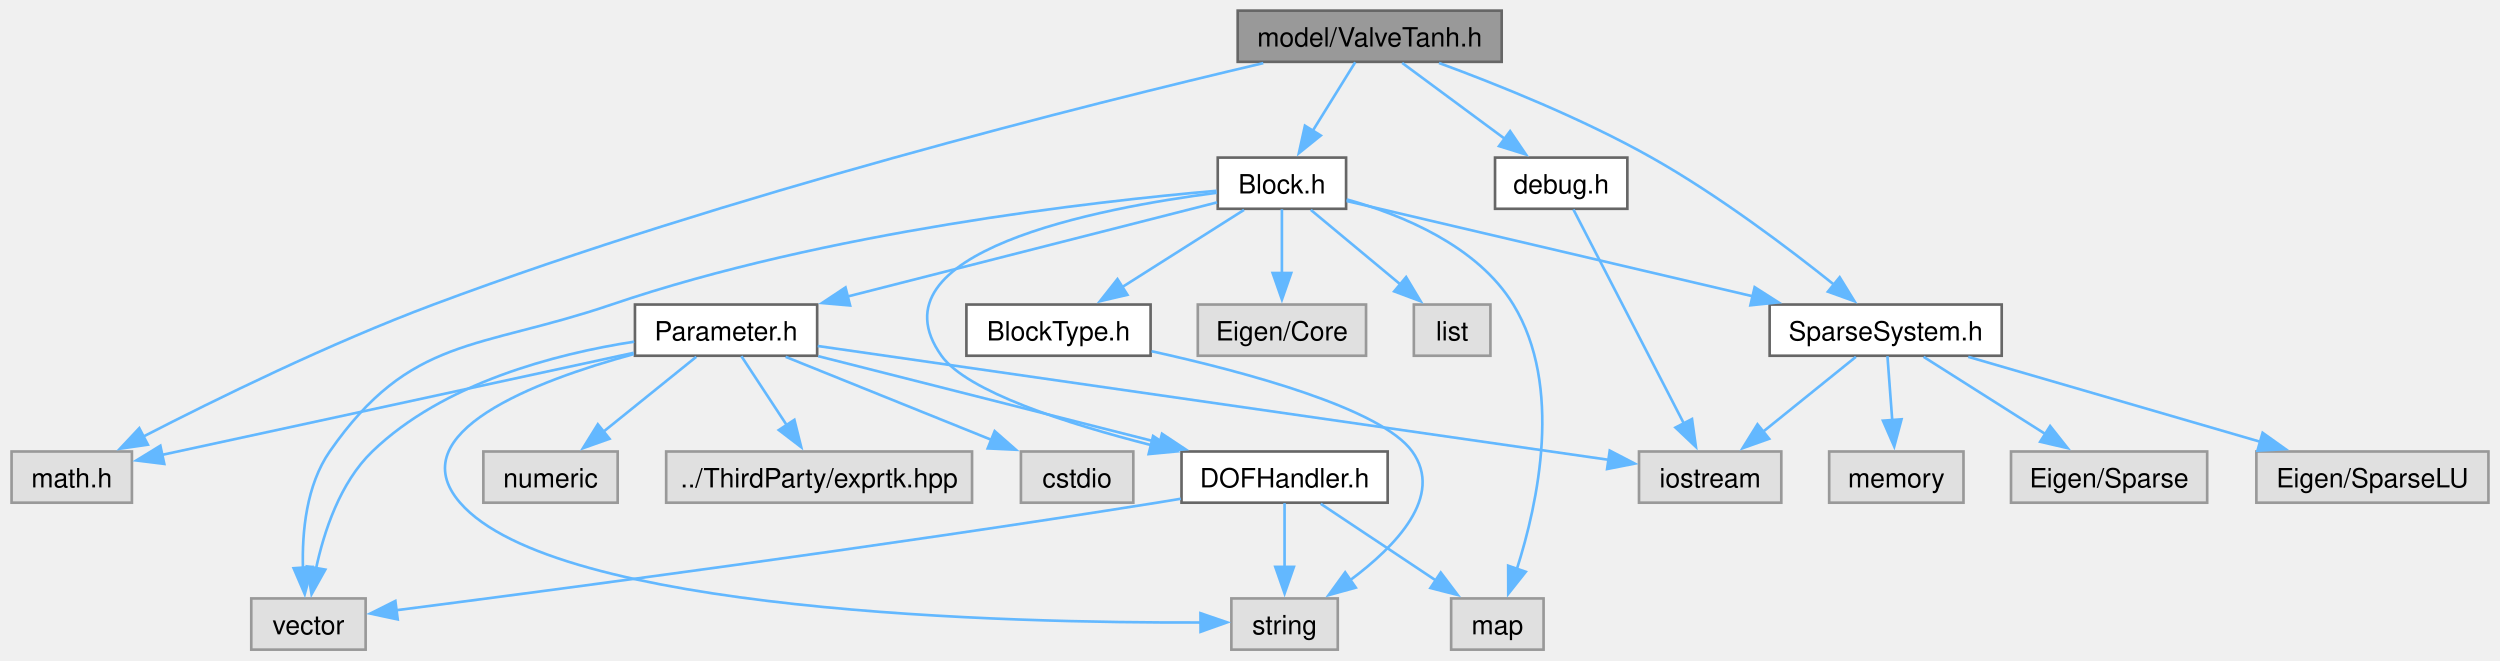
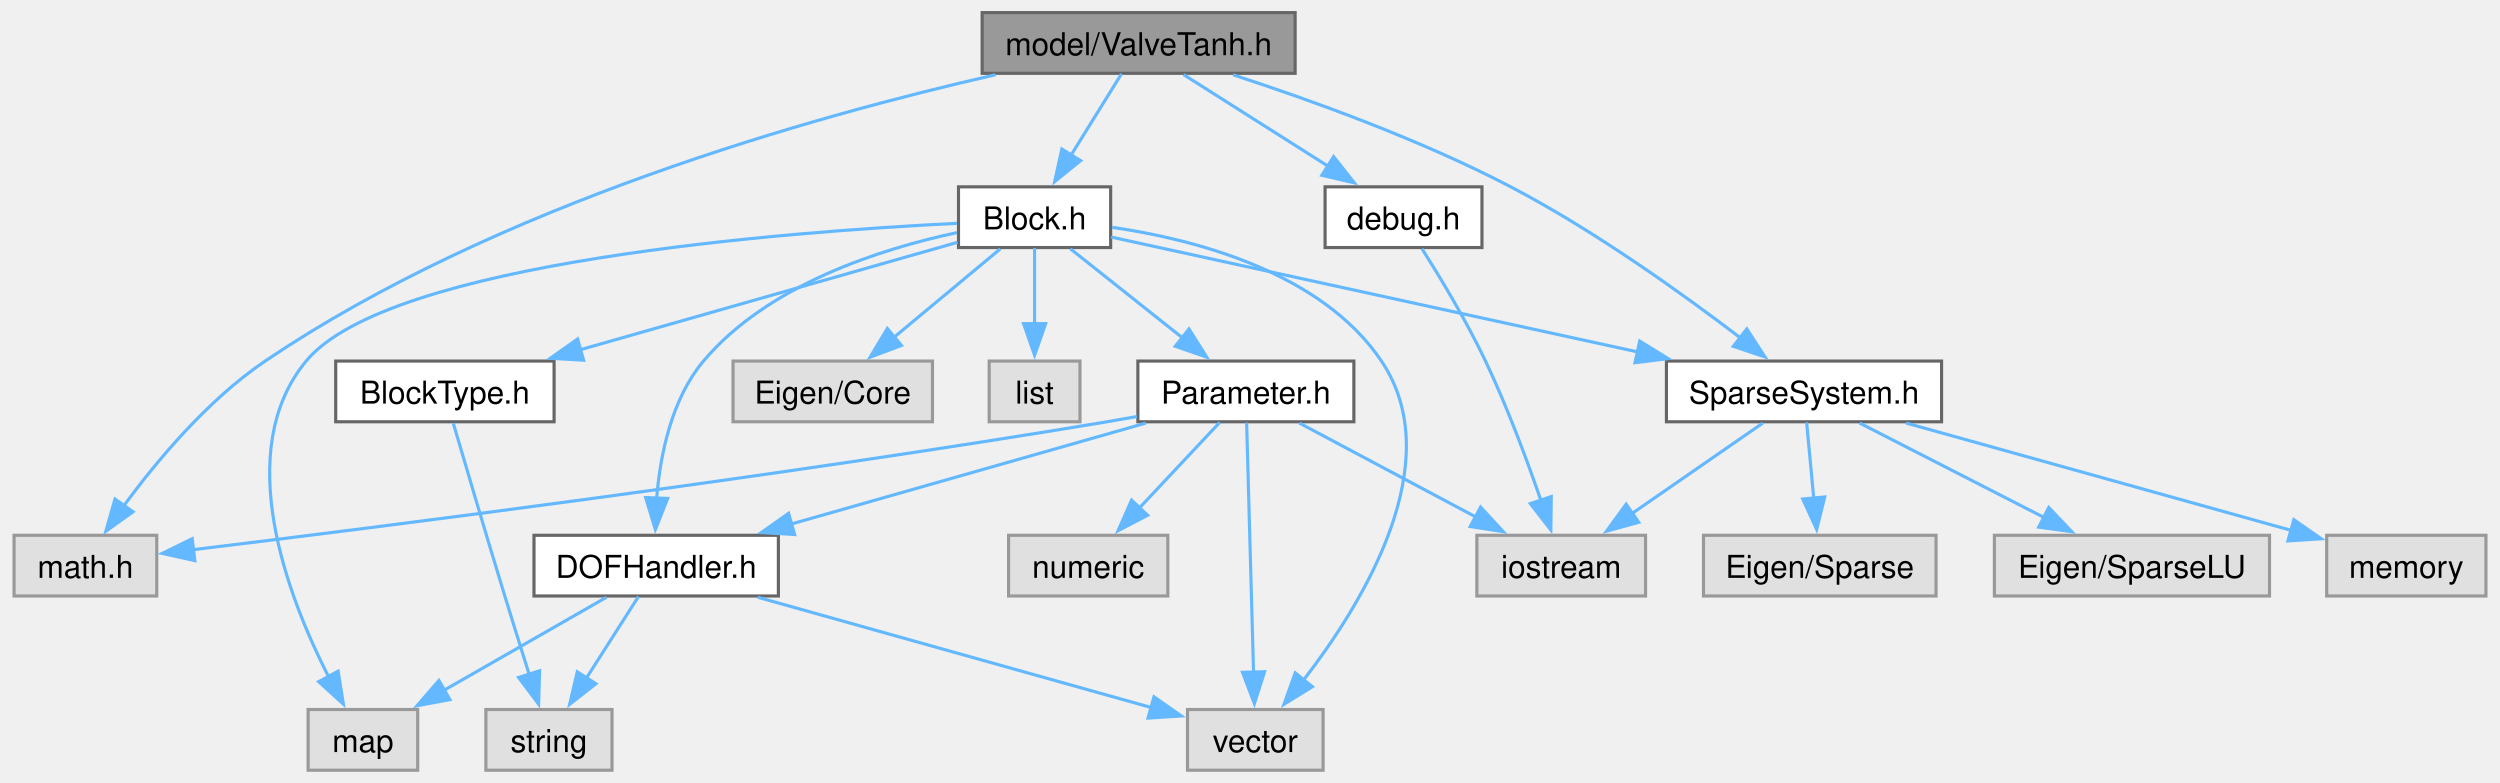
- <svg xmlns="http://www.w3.org/2000/svg" xmlns:xlink="http://www.w3.org/1999/xlink" width="939pt" height="248pt" viewBox="0.00 0.00 939.25 248.25">
+ <svg xmlns="http://www.w3.org/2000/svg" xmlns:xlink="http://www.w3.org/1999/xlink" width="792pt" height="248pt" viewBox="0.00 0.00 791.88 248.25">
  <g id="graph0" class="graph" transform="scale(1 1) rotate(0) translate(4 244.25)">
    <g id="Node000001" class="node">
      <g id="a_Node000001">
        <a xlink:title="model::ValveTanh source file">
-           <polygon fill="#999999" stroke="#666666" points="560.25,-240.25 461,-240.25 461,-221 560.25,-221 560.25,-240.25" />
-           <text text-anchor="middle" x="510.62" y="-226.75" font-family="Helvetica,sans-Serif" font-size="10.00">model/ValveTanh.h</text>
+           <polygon fill="#999999" stroke="#666666" points="406.25,-240.25 307,-240.25 307,-221 406.25,-221 406.25,-240.25" />
+           <text text-anchor="middle" x="356.62" y="-226.75" font-family="Helvetica,sans-Serif" font-size="10.00">model/ValveTanh.h</text>
        </a>
      </g>
    </g>
    <g id="Node000002" class="node">
      <g id="a_Node000002">
        <a xlink:title=" ">
          <polygon fill="#e0e0e0" stroke="#999999" points="45.25,-74.5 0,-74.5 0,-55.25 45.25,-55.25 45.25,-74.5" />
          <text text-anchor="middle" x="22.62" y="-61" font-family="Helvetica,sans-Serif" font-size="10.00">math.h</text>
        </a>
      </g>
    </g>
    <g id="edge1_Node000001_Node000002" class="edge">
      <g id="a_edge1_Node000001_Node000002">
        <a xlink:title=" ">
-           <path fill="none" stroke="#63b8ff" d="M470.62,-220.52C404.6,-205.01 269.15,-171.07 158.62,-129.75 119.76,-115.22 76.68,-94.08 49.63,-80.16" />
-           <polygon fill="#63b8ff" stroke="#63b8ff" points="51.25,-77.06 40.76,-75.55 48.02,-83.27 51.25,-77.06" />
+           <path fill="none" stroke="#63b8ff" d="M311.26,-220.55C253.65,-207.46 152.91,-179.26 79.62,-129.75 61.39,-117.43 45.18,-98 34.75,-83.8" />
+           <polygon fill="#63b8ff" stroke="#63b8ff" points="37.73,-81.95 29.11,-75.79 32.01,-85.98 37.73,-81.95" />
        </a>
      </g>
    </g>
    <g id="Node000003" class="node">
      <g id="a_Node000003">
        <a xlink:href="_block_8h.html" target="_top" xlink:title="model::Block source file">
-           <polygon fill="white" stroke="#666666" points="501.75,-185 453.5,-185 453.5,-165.75 501.75,-165.75 501.75,-185" />
-           <text text-anchor="middle" x="477.62" y="-171.5" font-family="Helvetica,sans-Serif" font-size="10.00">Block.h</text>
+           <polygon fill="white" stroke="#666666" points="347.75,-185 299.5,-185 299.5,-165.75 347.75,-165.75 347.75,-185" />
+           <text text-anchor="middle" x="323.62" y="-171.5" font-family="Helvetica,sans-Serif" font-size="10.00">Block.h</text>
        </a>
      </g>
    </g>
    <g id="edge2_Node000001_Node000003" class="edge">
      <g id="a_edge2_Node000001_Node000003">
        <a xlink:title=" ">
-           <path fill="none" stroke="#63b8ff" d="M505.18,-220.83C500.85,-213.86 494.66,-203.87 489.24,-195.12" />
-           <polygon fill="#63b8ff" stroke="#63b8ff" points="492.23,-193.3 483.99,-186.65 486.28,-196.99 492.23,-193.3" />
-         </a>
-       </g>
-     </g>
-     <g id="Node000016" class="node">
-       <g id="a_Node000016">
+           <path fill="none" stroke="#63b8ff" d="M351.18,-220.83C346.85,-213.86 340.66,-203.87 335.24,-195.12" />
+           <polygon fill="#63b8ff" stroke="#63b8ff" points="338.23,-193.3 329.99,-186.65 332.28,-196.99 338.23,-193.3" />
+         </a>
+       </g>
+     </g>
+     <g id="Node000014" class="node">
+       <g id="a_Node000014">
        <a xlink:href="_sparse_system_8h.html" target="_top" xlink:title="SparseSystem source file.">
-           <polygon fill="white" stroke="#666666" points="748.25,-129.75 661,-129.75 661,-110.5 748.25,-110.5 748.25,-129.75" />
-           <text text-anchor="middle" x="704.62" y="-116.25" font-family="Helvetica,sans-Serif" font-size="10.00">SparseSystem.h</text>
-         </a>
-       </g>
-     </g>
-     <g id="edge27_Node000001_Node000016" class="edge">
-       <g id="a_edge27_Node000001_Node000016">
-         <a xlink:title=" ">
-           <path fill="none" stroke="#63b8ff" d="M536.67,-220.57C558.62,-212.5 590.53,-199.7 616.62,-185 641.74,-170.85 668.21,-150.85 685.48,-137.01" />
-           <polygon fill="#63b8ff" stroke="#63b8ff" points="687.33,-140.02 692.88,-131 682.91,-134.59 687.33,-140.02" />
-         </a>
-       </g>
-     </g>
-     <g id="Node000020" class="node">
-       <g id="a_Node000020">
+           <polygon fill="white" stroke="#666666" points="611.25,-129.75 524,-129.75 524,-110.5 611.25,-110.5 611.25,-129.75" />
+           <text text-anchor="middle" x="567.62" y="-116.25" font-family="Helvetica,sans-Serif" font-size="10.00">SparseSystem.h</text>
+         </a>
+       </g>
+     </g>
+     <g id="edge24_Node000001_Node000014" class="edge">
+       <g id="a_edge24_Node000001_Node000014">
+         <a xlink:title=" ">
+           <path fill="none" stroke="#63b8ff" d="M386.57,-220.52C410.95,-212.59 445.9,-200.02 474.62,-185 501.13,-171.14 529.11,-151.09 547.37,-137.16" />
+           <polygon fill="#63b8ff" stroke="#63b8ff" points="549.49,-139.95 555.25,-131.06 545.2,-134.41 549.49,-139.95" />
+         </a>
+       </g>
+     </g>
+     <g id="Node000018" class="node">
+       <g id="a_Node000018">
        <a xlink:href="debug_8h.html" target="_top" xlink:title="DEBUG_MSG source file.">
-           <polygon fill="white" stroke="#666666" points="607.5,-185 557.75,-185 557.75,-165.75 607.5,-165.75 607.5,-185" />
-           <text text-anchor="middle" x="582.62" y="-171.5" font-family="Helvetica,sans-Serif" font-size="10.00">debug.h</text>
-         </a>
-       </g>
-     </g>
-     <g id="edge28_Node000001_Node000020" class="edge">
-       <g id="a_edge28_Node000001_Node000020">
-         <a xlink:title=" ">
-           <path fill="none" stroke="#63b8ff" d="M522.84,-220.59C533.45,-212.74 549.06,-201.2 561.67,-191.87" />
-           <polygon fill="#63b8ff" stroke="#63b8ff" points="563.42,-194.94 569.37,-186.17 559.25,-189.31 563.42,-194.94" />
+           <polygon fill="white" stroke="#666666" points="465.5,-185 415.75,-185 415.75,-165.75 465.5,-165.75 465.5,-185" />
+           <text text-anchor="middle" x="440.62" y="-171.5" font-family="Helvetica,sans-Serif" font-size="10.00">debug.h</text>
+         </a>
+       </g>
+     </g>
+     <g id="edge25_Node000001_Node000018" class="edge">
+       <g id="a_edge25_Node000001_Node000018">
+         <a xlink:title=" ">
+           <path fill="none" stroke="#63b8ff" d="M370.87,-220.59C383.42,-212.64 401.96,-200.89 416.77,-191.5" />
+           <polygon fill="#63b8ff" stroke="#63b8ff" points="418.46,-194.57 425.03,-186.26 414.71,-188.66 418.46,-194.57" />
        </a>
      </g>
    </g>
    <g id="Node000004" class="node">
      <g id="a_Node000004">
        <a xlink:title=" ">
-           <polygon fill="#e0e0e0" stroke="#999999" points="509.25,-129.75 446,-129.75 446,-110.5 509.25,-110.5 509.25,-129.75" />
-           <text text-anchor="middle" x="477.62" y="-116.25" font-family="Helvetica,sans-Serif" font-size="10.00">Eigen/Core</text>
+           <polygon fill="#e0e0e0" stroke="#999999" points="291.25,-129.75 228,-129.75 228,-110.5 291.25,-110.5 291.25,-129.75" />
+           <text text-anchor="middle" x="259.62" y="-116.25" font-family="Helvetica,sans-Serif" font-size="10.00">Eigen/Core</text>
        </a>
      </g>
    </g>
    <g id="edge3_Node000003_Node000004" class="edge">
      <g id="a_edge3_Node000003_Node000004">
        <a xlink:title=" ">
-           <path fill="none" stroke="#63b8ff" d="M477.62,-165.58C477.62,-159.07 477.62,-149.92 477.62,-141.62" />
-           <polygon fill="#63b8ff" stroke="#63b8ff" points="481.13,-141.62 477.63,-131.62 474.13,-141.62 481.13,-141.62" />
+           <path fill="none" stroke="#63b8ff" d="M312.77,-165.34C303.52,-157.65 290,-146.4 278.92,-137.18" />
+           <polygon fill="#63b8ff" stroke="#63b8ff" points="281.41,-134.7 271.48,-130.99 276.93,-140.08 281.41,-134.7" />
        </a>
      </g>
    </g>
    <g id="Node000005" class="node">
      <g id="a_Node000005">
        <a xlink:title=" ">
-           <polygon fill="#e0e0e0" stroke="#999999" points="556.02,-129.75 527.23,-129.75 527.23,-110.5 556.02,-110.5 556.02,-129.75" />
-           <text text-anchor="middle" x="541.62" y="-116.25" font-family="Helvetica,sans-Serif" font-size="10.00">list</text>
+           <polygon fill="#e0e0e0" stroke="#999999" points="338.02,-129.75 309.23,-129.75 309.23,-110.5 338.02,-110.5 338.02,-129.75" />
+           <text text-anchor="middle" x="323.62" y="-116.25" font-family="Helvetica,sans-Serif" font-size="10.00">list</text>
        </a>
      </g>
    </g>
    <g id="edge4_Node000003_Node000005" class="edge">
      <g id="a_edge4_Node000003_Node000005">
        <a xlink:title=" ">
-           <path fill="none" stroke="#63b8ff" d="M488.48,-165.34C497.73,-157.65 511.25,-146.4 522.33,-137.18" />
-           <polygon fill="#63b8ff" stroke="#63b8ff" points="524.32,-140.08 529.77,-130.99 519.84,-134.7 524.32,-140.08" />
+           <path fill="none" stroke="#63b8ff" d="M323.62,-165.58C323.62,-159.07 323.62,-149.92 323.62,-141.62" />
+           <polygon fill="#63b8ff" stroke="#63b8ff" points="327.13,-141.62 323.63,-131.62 320.13,-141.62 327.13,-141.62" />
        </a>
      </g>
    </g>
    <g id="Node000006" class="node">
      <g id="a_Node000006">
        <a xlink:title=" ">
-           <polygon fill="#e0e0e0" stroke="#999999" points="576,-19.25 541.25,-19.25 541.25,0 576,0 576,-19.25" />
-           <text text-anchor="middle" x="558.62" y="-5.75" font-family="Helvetica,sans-Serif" font-size="10.00">map</text>
+           <polygon fill="#e0e0e0" stroke="#999999" points="128,-19.25 93.25,-19.25 93.25,0 128,0 128,-19.25" />
+           <text text-anchor="middle" x="110.62" y="-5.75" font-family="Helvetica,sans-Serif" font-size="10.00">map</text>
        </a>
      </g>
    </g>
    <g id="edge5_Node000003_Node000006" class="edge">
      <g id="a_edge5_Node000003_Node000006">
        <a xlink:title=" ">
-           <path fill="none" stroke="#63b8ff" d="M501.97,-169.28C522.65,-163.52 551.08,-151.91 564.62,-129.75 583.37,-99.07 573.93,-55.23 565.92,-30.17" />
-           <polygon fill="#63b8ff" stroke="#63b8ff" points="569.3,-29.26 562.72,-20.96 562.69,-31.55 569.3,-29.26" />
+           <path fill="none" stroke="#63b8ff" d="M299.03,-173.43C244.99,-170.77 118.62,-161.25 92.62,-129.75 69.08,-101.22 86.65,-55.27 99.77,-29.57" />
+           <polygon fill="#63b8ff" stroke="#63b8ff" points="102.76,-31.41 104.43,-20.95 96.6,-28.08 102.76,-31.41" />
        </a>
      </g>
    </g>
    <g id="Node000007" class="node">
      <g id="a_Node000007">
        <a xlink:title=" ">
-           <polygon fill="#e0e0e0" stroke="#999999" points="133.12,-19.25 90.12,-19.25 90.12,0 133.12,0 133.12,-19.25" />
-           <text text-anchor="middle" x="111.62" y="-5.75" font-family="Helvetica,sans-Serif" font-size="10.00">vector</text>
+           <polygon fill="#e0e0e0" stroke="#999999" points="415.12,-19.25 372.12,-19.25 372.12,0 415.12,0 415.12,-19.25" />
+           <text text-anchor="middle" x="393.62" y="-5.75" font-family="Helvetica,sans-Serif" font-size="10.00">vector</text>
        </a>
      </g>
    </g>
    <g id="edge6_Node000003_Node000007" class="edge">
      <g id="a_edge6_Node000003_Node000007">
        <a xlink:title=" ">
-           <path fill="none" stroke="#63b8ff" d="M453.04,-172.52C407.23,-168.53 306.18,-157.15 225.62,-129.75 175.33,-112.64 149.95,-118.12 119.62,-74.5 110.83,-61.84 109.19,-44.28 109.55,-30.78" />
-           <polygon fill="#63b8ff" stroke="#63b8ff" points="113.03,-31.09 110.23,-20.87 106.05,-30.61 113.03,-31.09" />
+           <path fill="none" stroke="#63b8ff" d="M348.24,-172.16C374.42,-168.34 414.63,-157.95 433.62,-129.75 455.15,-97.78 427.92,-53.21 408.97,-28.65" />
+           <polygon fill="#63b8ff" stroke="#63b8ff" points="411.72,-26.48 402.71,-20.9 406.28,-30.88 411.72,-26.48" />
        </a>
      </g>
    </g>
    <g id="Node000008" class="node">
      <g id="a_Node000008">
        <a xlink:href="_block_type_8h.html" target="_top" xlink:title="Specifies the types of blocks and their parameters.">
-           <polygon fill="white" stroke="#666666" points="428.25,-129.75 359,-129.75 359,-110.5 428.25,-110.5 428.25,-129.75" />
-           <text text-anchor="middle" x="393.62" y="-116.25" font-family="Helvetica,sans-Serif" font-size="10.00">BlockType.h</text>
+           <polygon fill="white" stroke="#666666" points="171.25,-129.75 102,-129.75 102,-110.5 171.25,-110.5 171.25,-129.75" />
+           <text text-anchor="middle" x="136.62" y="-116.25" font-family="Helvetica,sans-Serif" font-size="10.00">BlockType.h</text>
        </a>
      </g>
    </g>
    <g id="edge7_Node000003_Node000008" class="edge">
      <g id="a_edge7_Node000003_Node000008">
        <a xlink:title=" ">
-           <path fill="none" stroke="#63b8ff" d="M463.38,-165.34C450.83,-157.39 432.29,-145.64 417.48,-136.25" />
-           <polygon fill="#63b8ff" stroke="#63b8ff" points="419.54,-133.41 409.22,-131.01 415.79,-139.32 419.54,-133.41" />
+           <path fill="none" stroke="#63b8ff" d="M299.18,-167.41C268.85,-158.78 216.63,-143.91 179.57,-133.35" />
+           <polygon fill="#63b8ff" stroke="#63b8ff" points="180.62,-130.02 170.05,-130.64 178.71,-136.75 180.62,-130.02" />
        </a>
      </g>
    </g>
    <g id="Node000010" class="node">
      <g id="a_Node000010">
        <a xlink:href="_d_o_f_handler_8h.html" target="_top" xlink:title="model::DOFHandler source file">
-           <polygon fill="white" stroke="#666666" points="517.38,-74.5 439.88,-74.5 439.88,-55.25 517.38,-55.25 517.38,-74.5" />
-           <text text-anchor="middle" x="478.62" y="-61" font-family="Helvetica,sans-Serif" font-size="10.00">DOFHandler.h</text>
+           <polygon fill="white" stroke="#666666" points="242.38,-74.5 164.88,-74.5 164.88,-55.25 242.38,-55.25 242.38,-74.5" />
+           <text text-anchor="middle" x="203.62" y="-61" font-family="Helvetica,sans-Serif" font-size="10.00">DOFHandler.h</text>
        </a>
      </g>
    </g>
    <g id="edge9_Node000003_Node000010" class="edge">
      <g id="a_edge9_Node000003_Node000010">
        <a xlink:title=" ">
-           <path fill="none" stroke="#63b8ff" d="M453.13,-171.77C408.69,-166.02 321.82,-149.54 349.62,-110.5 359.19,-97.07 396.44,-85.06 428.48,-76.89" />
-           <polygon fill="#63b8ff" stroke="#63b8ff" points="429.19,-80.32 438.06,-74.53 427.52,-73.53 429.19,-80.32" />
+           <path fill="none" stroke="#63b8ff" d="M299.01,-170.48C274.95,-165.36 239.04,-153.99 218.62,-129.75 208.4,-117.61 204.86,-99.76 203.76,-86.01" />
+           <polygon fill="#63b8ff" stroke="#63b8ff" points="207.27,-86.19 203.37,-76.34 200.28,-86.47 207.27,-86.19" />
        </a>
      </g>
    </g>
    <g id="Node000011" class="node">
      <g id="a_Node000011">
        <a xlink:href="_parameter_8h.html" target="_top" xlink:title="model::Parameter source file">
-           <polygon fill="white" stroke="#666666" points="302.88,-129.75 234.38,-129.75 234.38,-110.5 302.88,-110.5 302.88,-129.75" />
-           <text text-anchor="middle" x="268.62" y="-116.25" font-family="Helvetica,sans-Serif" font-size="10.00">Parameter.h</text>
+           <polygon fill="white" stroke="#666666" points="424.88,-129.75 356.38,-129.75 356.38,-110.5 424.88,-110.5 424.88,-129.75" />
+           <text text-anchor="middle" x="390.62" y="-116.25" font-family="Helvetica,sans-Serif" font-size="10.00">Parameter.h</text>
        </a>
      </g>
    </g>
    <g id="edge13_Node000003_Node000011" class="edge">
      <g id="a_edge13_Node000003_Node000011">
        <a xlink:title=" ">
-           <path fill="none" stroke="#63b8ff" d="M453.24,-168.16C419.24,-159.5 356.95,-143.63 314.2,-132.74" />
-           <polygon fill="#63b8ff" stroke="#63b8ff" points="315.27,-129.4 304.71,-130.32 313.54,-136.18 315.27,-129.4" />
-         </a>
-       </g>
-     </g>
-     <g id="edge22_Node000003_Node000016" class="edge">
-       <g id="a_edge22_Node000003_Node000016">
-         <a xlink:title=" ">
-           <path fill="none" stroke="#63b8ff" d="M501.92,-168.68C538.24,-160.16 607.48,-143.91 654.83,-132.81" />
-           <polygon fill="#63b8ff" stroke="#63b8ff" points="655.36,-136.28 664.3,-130.58 653.76,-129.46 655.36,-136.28" />
+           <path fill="none" stroke="#63b8ff" d="M334.99,-165.34C344.67,-157.65 358.82,-146.4 370.43,-137.18" />
+           <polygon fill="#63b8ff" stroke="#63b8ff" points="372.59,-139.93 378.24,-130.97 368.24,-134.45 372.59,-139.93" />
+         </a>
+       </g>
+     </g>
+     <g id="edge19_Node000003_Node000014" class="edge">
+       <g id="a_edge19_Node000003_Node000014">
+         <a xlink:title=" ">
+           <path fill="none" stroke="#63b8ff" d="M347.91,-169.07C386.66,-160.62 463.34,-143.88 515.06,-132.6" />
+           <polygon fill="#63b8ff" stroke="#63b8ff" points="515.52,-136.08 524.54,-130.53 514.03,-129.24 515.52,-136.08" />
        </a>
      </g>
    </g>
    <g id="Node000009" class="node">
      <g id="a_Node000009">
        <a xlink:title=" ">
-           <polygon fill="#e0e0e0" stroke="#999999" points="498.62,-19.25 458.62,-19.25 458.62,0 498.62,0 498.62,-19.25" />
-           <text text-anchor="middle" x="478.62" y="-5.75" font-family="Helvetica,sans-Serif" font-size="10.00">string</text>
+           <polygon fill="#e0e0e0" stroke="#999999" points="189.62,-19.25 149.62,-19.25 149.62,0 189.62,0 189.62,-19.25" />
+           <text text-anchor="middle" x="169.62" y="-5.75" font-family="Helvetica,sans-Serif" font-size="10.00">string</text>
        </a>
      </g>
    </g>
    <g id="edge8_Node000008_Node000009" class="edge">
      <g id="a_edge8_Node000008_Node000009">
        <a xlink:title=" ">
-           <path fill="none" stroke="#63b8ff" d="M428.62,-112.19C463.97,-104.38 515,-90.66 526.62,-74.5 538.65,-57.78 520.58,-38.96 503.27,-26.11" />
-           <polygon fill="#63b8ff" stroke="#63b8ff" points="505.39,-23.32 495.18,-20.5 501.4,-29.07 505.39,-23.32" />
+           <path fill="none" stroke="#63b8ff" d="M139.29,-110.02C142.93,-97.61 149.67,-74.72 155.62,-55.25 158.12,-47.1 160.92,-38.12 163.36,-30.38" />
+           <polygon fill="#63b8ff" stroke="#63b8ff" points="166.66,-31.54 166.34,-20.95 159.99,-29.43 166.66,-31.54" />
        </a>
      </g>
    </g>
    <g id="edge10_Node000010_Node000006" class="edge">
      <g id="a_edge10_Node000010_Node000006">
        <a xlink:title=" ">
-           <path fill="none" stroke="#63b8ff" d="M492.2,-54.84C504.03,-46.96 521.46,-35.36 535.5,-26.02" />
-           <polygon fill="#63b8ff" stroke="#63b8ff" points="537.34,-29 543.73,-20.54 533.46,-23.17 537.34,-29" />
+           <path fill="none" stroke="#63b8ff" d="M187.85,-54.84C173.69,-46.73 152.64,-34.68 136.1,-25.21" />
+           <polygon fill="#63b8ff" stroke="#63b8ff" points="138.21,-22.39 127.79,-20.45 134.73,-28.46 138.21,-22.39" />
        </a>
      </g>
    </g>
    <g id="edge12_Node000010_Node000007" class="edge">
      <g id="a_edge12_Node000010_Node000007">
        <a xlink:title=" ">
-           <path fill="none" stroke="#63b8ff" d="M439.61,-56.73C436.57,-56.22 433.55,-55.72 430.62,-55.25 326.49,-38.62 202.66,-22.27 144.67,-14.82" />
-           <polygon fill="#63b8ff" stroke="#63b8ff" points="145.19,-11.36 134.83,-13.56 144.3,-18.3 145.19,-11.36" />
+           <path fill="none" stroke="#63b8ff" d="M235.86,-54.84C270.58,-45.11 325.54,-29.71 360.57,-19.89" />
+           <polygon fill="#63b8ff" stroke="#63b8ff" points="361.49,-23.27 370.18,-17.2 359.6,-16.53 361.49,-23.27" />
        </a>
      </g>
    </g>
    <g id="edge11_Node000010_Node000009" class="edge">
      <g id="a_edge11_Node000010_Node000009">
        <a xlink:title=" ">
-           <path fill="none" stroke="#63b8ff" d="M478.62,-55.08C478.62,-48.57 478.62,-39.42 478.62,-31.12" />
-           <polygon fill="#63b8ff" stroke="#63b8ff" points="482.13,-31.12 478.63,-21.12 475.13,-31.12 482.13,-31.12" />
+           <path fill="none" stroke="#63b8ff" d="M198.01,-55.08C193.51,-48.03 187.04,-37.9 181.41,-29.08" />
+           <polygon fill="#63b8ff" stroke="#63b8ff" points="184.51,-27.43 176.18,-20.88 178.61,-31.2 184.51,-27.43" />
        </a>
      </g>
    </g>
    <g id="edge14_Node000011_Node000002" class="edge">
      <g id="a_edge14_Node000011_Node000002">
        <a xlink:title=" ">
-           <path fill="none" stroke="#63b8ff" d="M233.9,-111.61C186.77,-101.41 103.1,-83.29 56.44,-73.2" />
-           <polygon fill="#63b8ff" stroke="#63b8ff" points="57.42,-69.83 46.9,-71.13 55.94,-76.67 57.42,-69.83" />
-         </a>
-       </g>
-     </g>
-     <g id="edge19_Node000011_Node000007" class="edge">
-       <g id="a_edge19_Node000011_Node000007">
-         <a xlink:title=" ">
-           <path fill="none" stroke="#63b8ff" d="M234.09,-115.79C204.43,-111.19 162.35,-100.29 135.62,-74.5 123.49,-62.79 117.43,-44.36 114.44,-30.3" />
-           <polygon fill="#63b8ff" stroke="#63b8ff" points="117.96,-30.09 112.79,-20.84 111.06,-31.29 117.96,-30.09" />
-         </a>
-       </g>
-     </g>
-     <g id="edge18_Node000011_Node000009" class="edge">
-       <g id="a_edge18_Node000011_Node000009">
-         <a xlink:title=" ">
-           <path fill="none" stroke="#63b8ff" d="M233.93,-111.12C196.71,-100.97 145.83,-81.56 168.62,-55.25 204.47,-13.88 375.7,-9.98 447.18,-10.2" />
-           <polygon fill="#63b8ff" stroke="#63b8ff" points="447,-13.7 457.02,-10.26 447.04,-6.7 447,-13.7" />
-         </a>
-       </g>
-     </g>
-     <g id="edge21_Node000011_Node000010" class="edge">
-       <g id="a_edge21_Node000011_Node000010">
-         <a xlink:title=" ">
-           <path fill="none" stroke="#63b8ff" d="M303.3,-110.33C338.4,-101.43 392.89,-87.61 431.81,-77.75" />
-           <polygon fill="#63b8ff" stroke="#63b8ff" points="432.54,-81.17 441.37,-75.32 430.82,-74.39 432.54,-81.17" />
+           <path fill="none" stroke="#63b8ff" d="M356.07,-112.16C352.88,-111.57 349.7,-111.01 346.62,-110.5 241.31,-92.94 115.89,-77.1 56.73,-69.93" />
+           <polygon fill="#63b8ff" stroke="#63b8ff" points="57.33,-66.47 46.98,-68.75 56.49,-73.42 57.33,-66.47" />
+         </a>
+       </g>
+     </g>
+     <g id="edge17_Node000011_Node000007" class="edge">
+       <g id="a_edge17_Node000011_Node000007">
+         <a xlink:title=" ">
+           <path fill="none" stroke="#63b8ff" d="M390.87,-110.25C391.35,-93 392.41,-54.58 393.07,-30.81" />
+           <polygon fill="#63b8ff" stroke="#63b8ff" points="396.56,-31.23 393.33,-21.14 389.56,-31.04 396.56,-31.23" />
+         </a>
+       </g>
+     </g>
+     <g id="edge18_Node000011_Node000010" class="edge">
+       <g id="a_edge18_Node000011_Node000010">
+         <a xlink:title=" ">
+           <path fill="none" stroke="#63b8ff" d="M358.9,-110.09C327.87,-101.26 280.42,-87.74 246.13,-77.98" />
+           <polygon fill="#63b8ff" stroke="#63b8ff" points="247.53,-74.74 236.96,-75.37 245.62,-81.47 247.53,-74.74" />
        </a>
      </g>
    </g>
    <g id="Node000012" class="node">
      <g id="a_Node000012">
        <a xlink:title=" ">
-           <polygon fill="#e0e0e0" stroke="#999999" points="421.75,-74.5 379.5,-74.5 379.5,-55.25 421.75,-55.25 421.75,-74.5" />
-           <text text-anchor="middle" x="400.62" y="-61" font-family="Helvetica,sans-Serif" font-size="10.00">cstdio</text>
+           <polygon fill="#e0e0e0" stroke="#999999" points="517.38,-74.5 463.88,-74.5 463.88,-55.25 517.38,-55.25 517.38,-74.5" />
+           <text text-anchor="middle" x="490.62" y="-61" font-family="Helvetica,sans-Serif" font-size="10.00">iostream</text>
        </a>
      </g>
    </g>
    <g id="edge15_Node000011_Node000012" class="edge">
      <g id="a_edge15_Node000011_Node000012">
        <a xlink:title=" ">
-           <path fill="none" stroke="#63b8ff" d="M291.02,-110.09C312.32,-101.5 344.6,-88.48 368.62,-78.79" />
-           <polygon fill="#63b8ff" stroke="#63b8ff" points="369.63,-82.15 377.6,-75.16 367.01,-75.66 369.63,-82.15" />
+           <path fill="none" stroke="#63b8ff" d="M407.59,-110.09C422.89,-101.94 445.66,-89.82 463.49,-80.33" />
+           <polygon fill="#63b8ff" stroke="#63b8ff" points="465.06,-83.45 472.24,-75.66 461.77,-77.27 465.06,-83.45" />
        </a>
      </g>
    </g>
    <g id="Node000013" class="node">
      <g id="a_Node000013">
        <a xlink:title=" ">
-           <polygon fill="#e0e0e0" stroke="#999999" points="665.38,-74.5 611.88,-74.5 611.88,-55.25 665.38,-55.25 665.38,-74.5" />
-           <text text-anchor="middle" x="638.62" y="-61" font-family="Helvetica,sans-Serif" font-size="10.00">iostream</text>
+           <polygon fill="#e0e0e0" stroke="#999999" points="365.88,-74.5 315.38,-74.5 315.38,-55.25 365.88,-55.25 365.88,-74.5" />
+           <text text-anchor="middle" x="340.62" y="-61" font-family="Helvetica,sans-Serif" font-size="10.00">numeric</text>
        </a>
      </g>
    </g>
    <g id="edge16_Node000011_Node000013" class="edge">
      <g id="a_edge16_Node000011_Node000013">
        <a xlink:title=" ">
-           <path fill="none" stroke="#63b8ff" d="M303.1,-114.16C372.44,-104.18 528.28,-81.76 600.52,-71.36" />
-           <polygon fill="#63b8ff" stroke="#63b8ff" points="600.88,-74.84 610.28,-69.95 599.88,-67.91 600.88,-74.84" />
-         </a>
-       </g>
-     </g>
-     <g id="Node000014" class="node">
-       <g id="a_Node000014">
-         <a xlink:title=" ">
-           <polygon fill="#e0e0e0" stroke="#999999" points="227.88,-74.5 177.38,-74.5 177.38,-55.25 227.88,-55.25 227.88,-74.5" />
-           <text text-anchor="middle" x="202.62" y="-61" font-family="Helvetica,sans-Serif" font-size="10.00">numeric</text>
-         </a>
-       </g>
-     </g>
-     <g id="edge17_Node000011_Node000014" class="edge">
-       <g id="a_edge17_Node000011_Node000014">
-         <a xlink:title=" ">
-           <path fill="none" stroke="#63b8ff" d="M257.43,-110.09C247.89,-102.4 233.95,-91.15 222.52,-81.93" />
-           <polygon fill="#63b8ff" stroke="#63b8ff" points="224.81,-79.28 214.83,-75.73 220.42,-84.73 224.81,-79.28" />
+           <path fill="none" stroke="#63b8ff" d="M382.37,-110.33C375.46,-102.98 365.4,-92.26 356.89,-83.19" />
+           <polygon fill="#63b8ff" stroke="#63b8ff" points="359.49,-80.86 350.1,-75.96 354.39,-85.65 359.49,-80.86" />
+         </a>
+       </g>
+     </g>
+     <g id="edge22_Node000014_Node000012" class="edge">
+       <g id="a_edge22_Node000014_Node000012">
+         <a xlink:title=" ">
+           <path fill="none" stroke="#63b8ff" d="M554.56,-110.09C543.17,-102.21 526.4,-90.61 512.89,-81.27" />
+           <polygon fill="#63b8ff" stroke="#63b8ff" points="515.21,-78.62 505,-75.81 511.23,-84.38 515.21,-78.62" />
        </a>
      </g>
    </g>
    <g id="Node000015" class="node">
      <g id="a_Node000015">
        <a xlink:title=" ">
-           <polygon fill="#e0e0e0" stroke="#999999" points="361.12,-74.5 246.12,-74.5 246.12,-55.25 361.12,-55.25 361.12,-74.5" />
-           <text text-anchor="middle" x="303.62" y="-61" font-family="Helvetica,sans-Serif" font-size="10.00">../ThirdParty/exprtk.hpp</text>
-         </a>
-       </g>
-     </g>
-     <g id="edge20_Node000011_Node000015" class="edge">
-       <g id="a_edge20_Node000011_Node000015">
-         <a xlink:title=" ">
-           <path fill="none" stroke="#63b8ff" d="M274.4,-110.33C279.04,-103.28 285.7,-93.15 291.49,-84.33" />
-           <polygon fill="#63b8ff" stroke="#63b8ff" points="294.32,-86.4 296.89,-76.12 288.47,-82.56 294.32,-86.4" />
-         </a>
-       </g>
-     </g>
-     <g id="edge25_Node000016_Node000013" class="edge">
-       <g id="a_edge25_Node000016_Node000013">
-         <a xlink:title=" ">
-           <path fill="none" stroke="#63b8ff" d="M693.43,-110.09C683.89,-102.4 669.95,-91.15 658.52,-81.93" />
-           <polygon fill="#63b8ff" stroke="#63b8ff" points="660.81,-79.28 650.83,-75.73 656.42,-84.73 660.81,-79.28" />
+           <polygon fill="#e0e0e0" stroke="#999999" points="609.5,-74.5 535.75,-74.5 535.75,-55.25 609.5,-55.25 609.5,-74.5" />
+           <text text-anchor="middle" x="572.62" y="-61" font-family="Helvetica,sans-Serif" font-size="10.00">Eigen/Sparse</text>
+         </a>
+       </g>
+     </g>
+     <g id="edge20_Node000014_Node000015" class="edge">
+       <g id="a_edge20_Node000014_Node000015">
+         <a xlink:title=" ">
+           <path fill="none" stroke="#63b8ff" d="M568.45,-110.33C569.07,-103.74 569.94,-94.46 570.73,-86.07" />
+           <polygon fill="#63b8ff" stroke="#63b8ff" points="574.19,-86.65 571.64,-76.37 567.22,-86 574.19,-86.65" />
+         </a>
+       </g>
+     </g>
+     <g id="Node000016" class="node">
+       <g id="a_Node000016">
+         <a xlink:title=" ">
+           <polygon fill="#e0e0e0" stroke="#999999" points="715.25,-74.5 628,-74.5 628,-55.25 715.25,-55.25 715.25,-74.5" />
+           <text text-anchor="middle" x="671.62" y="-61" font-family="Helvetica,sans-Serif" font-size="10.00">Eigen/SparseLU</text>
+         </a>
+       </g>
+     </g>
+     <g id="edge21_Node000014_Node000016" class="edge">
+       <g id="a_edge21_Node000014_Node000016">
+         <a xlink:title=" ">
+           <path fill="none" stroke="#63b8ff" d="M585.27,-110.09C601.25,-101.91 625.08,-89.71 643.66,-80.19" />
+           <polygon fill="#63b8ff" stroke="#63b8ff" points="645.24,-83.32 652.55,-75.64 642.05,-77.08 645.24,-83.32" />
        </a>
      </g>
    </g>
    <g id="Node000017" class="node">
      <g id="a_Node000017">
        <a xlink:title=" ">
-           <polygon fill="#e0e0e0" stroke="#999999" points="825.5,-74.5 751.75,-74.5 751.75,-55.25 825.5,-55.25 825.5,-74.5" />
-           <text text-anchor="middle" x="788.62" y="-61" font-family="Helvetica,sans-Serif" font-size="10.00">Eigen/Sparse</text>
-         </a>
-       </g>
-     </g>
-     <g id="edge23_Node000016_Node000017" class="edge">
-       <g id="a_edge23_Node000016_Node000017">
-         <a xlink:title=" ">
-           <path fill="none" stroke="#63b8ff" d="M718.87,-110.09C731.42,-102.14 749.96,-90.39 764.77,-81" />
-           <polygon fill="#63b8ff" stroke="#63b8ff" points="766.46,-84.07 773.03,-75.76 762.71,-78.16 766.46,-84.07" />
-         </a>
-       </g>
-     </g>
-     <g id="Node000018" class="node">
-       <g id="a_Node000018">
-         <a xlink:title=" ">
-           <polygon fill="#e0e0e0" stroke="#999999" points="931.25,-74.5 844,-74.5 844,-55.25 931.25,-55.25 931.25,-74.5" />
-           <text text-anchor="middle" x="887.62" y="-61" font-family="Helvetica,sans-Serif" font-size="10.00">Eigen/SparseLU</text>
-         </a>
-       </g>
-     </g>
-     <g id="edge24_Node000016_Node000018" class="edge">
-       <g id="a_edge24_Node000016_Node000018">
-         <a xlink:title=" ">
-           <path fill="none" stroke="#63b8ff" d="M735.67,-110.09C765.9,-101.29 812.08,-87.86 845.59,-78.11" />
-           <polygon fill="#63b8ff" stroke="#63b8ff" points="846.35,-81.53 854.98,-75.38 844.4,-74.81 846.35,-81.53" />
-         </a>
-       </g>
-     </g>
-     <g id="Node000019" class="node">
-       <g id="a_Node000019">
-         <a xlink:title=" ">
-           <polygon fill="#e0e0e0" stroke="#999999" points="733.88,-74.5 683.38,-74.5 683.38,-55.25 733.88,-55.25 733.88,-74.5" />
-           <text text-anchor="middle" x="708.62" y="-61" font-family="Helvetica,sans-Serif" font-size="10.00">memory</text>
-         </a>
-       </g>
-     </g>
-     <g id="edge26_Node000016_Node000019" class="edge">
-       <g id="a_edge26_Node000016_Node000019">
-         <a xlink:title=" ">
-           <path fill="none" stroke="#63b8ff" d="M705.29,-110.33C705.78,-103.74 706.48,-94.46 707.11,-86.07" />
-           <polygon fill="#63b8ff" stroke="#63b8ff" points="710.58,-86.6 707.84,-76.37 703.6,-86.08 710.58,-86.6" />
-         </a>
-       </g>
-     </g>
-     <g id="edge29_Node000020_Node000013" class="edge">
-       <g id="a_edge29_Node000020_Node000013">
-         <a xlink:title=" ">
-           <path fill="none" stroke="#63b8ff" d="M587.21,-165.5C596.23,-148.01 616.49,-108.77 628.71,-85.09" />
-           <polygon fill="#63b8ff" stroke="#63b8ff" points="631.81,-86.71 633.28,-76.22 625.59,-83.5 631.81,-86.71" />
+           <polygon fill="#e0e0e0" stroke="#999999" points="783.88,-74.5 733.38,-74.5 733.38,-55.25 783.88,-55.25 783.88,-74.5" />
+           <text text-anchor="middle" x="758.62" y="-61" font-family="Helvetica,sans-Serif" font-size="10.00">memory</text>
+         </a>
+       </g>
+     </g>
+     <g id="edge23_Node000014_Node000017" class="edge">
+       <g id="a_edge23_Node000014_Node000017">
+         <a xlink:title=" ">
+           <path fill="none" stroke="#63b8ff" d="M600.03,-110.09C633.93,-100.64 687.03,-85.84 722.32,-76" />
+           <polygon fill="#63b8ff" stroke="#63b8ff" points="722.96,-79.45 731.65,-73.4 721.08,-72.71 722.96,-79.45" />
+         </a>
+       </g>
+     </g>
+     <g id="edge26_Node000018_Node000012" class="edge">
+       <g id="a_edge26_Node000018_Node000012">
+         <a xlink:title=" ">
+           <path fill="none" stroke="#63b8ff" d="M446.47,-165.39C452.07,-156.55 460.55,-142.55 466.62,-129.75 473.48,-115.32 479.78,-98.36 484.2,-85.54" />
+           <polygon fill="#63b8ff" stroke="#63b8ff" points="487.48,-86.78 487.34,-76.18 480.84,-84.55 487.48,-86.78" />
        </a>
      </g>
    </g>
  </g>
</svg>
